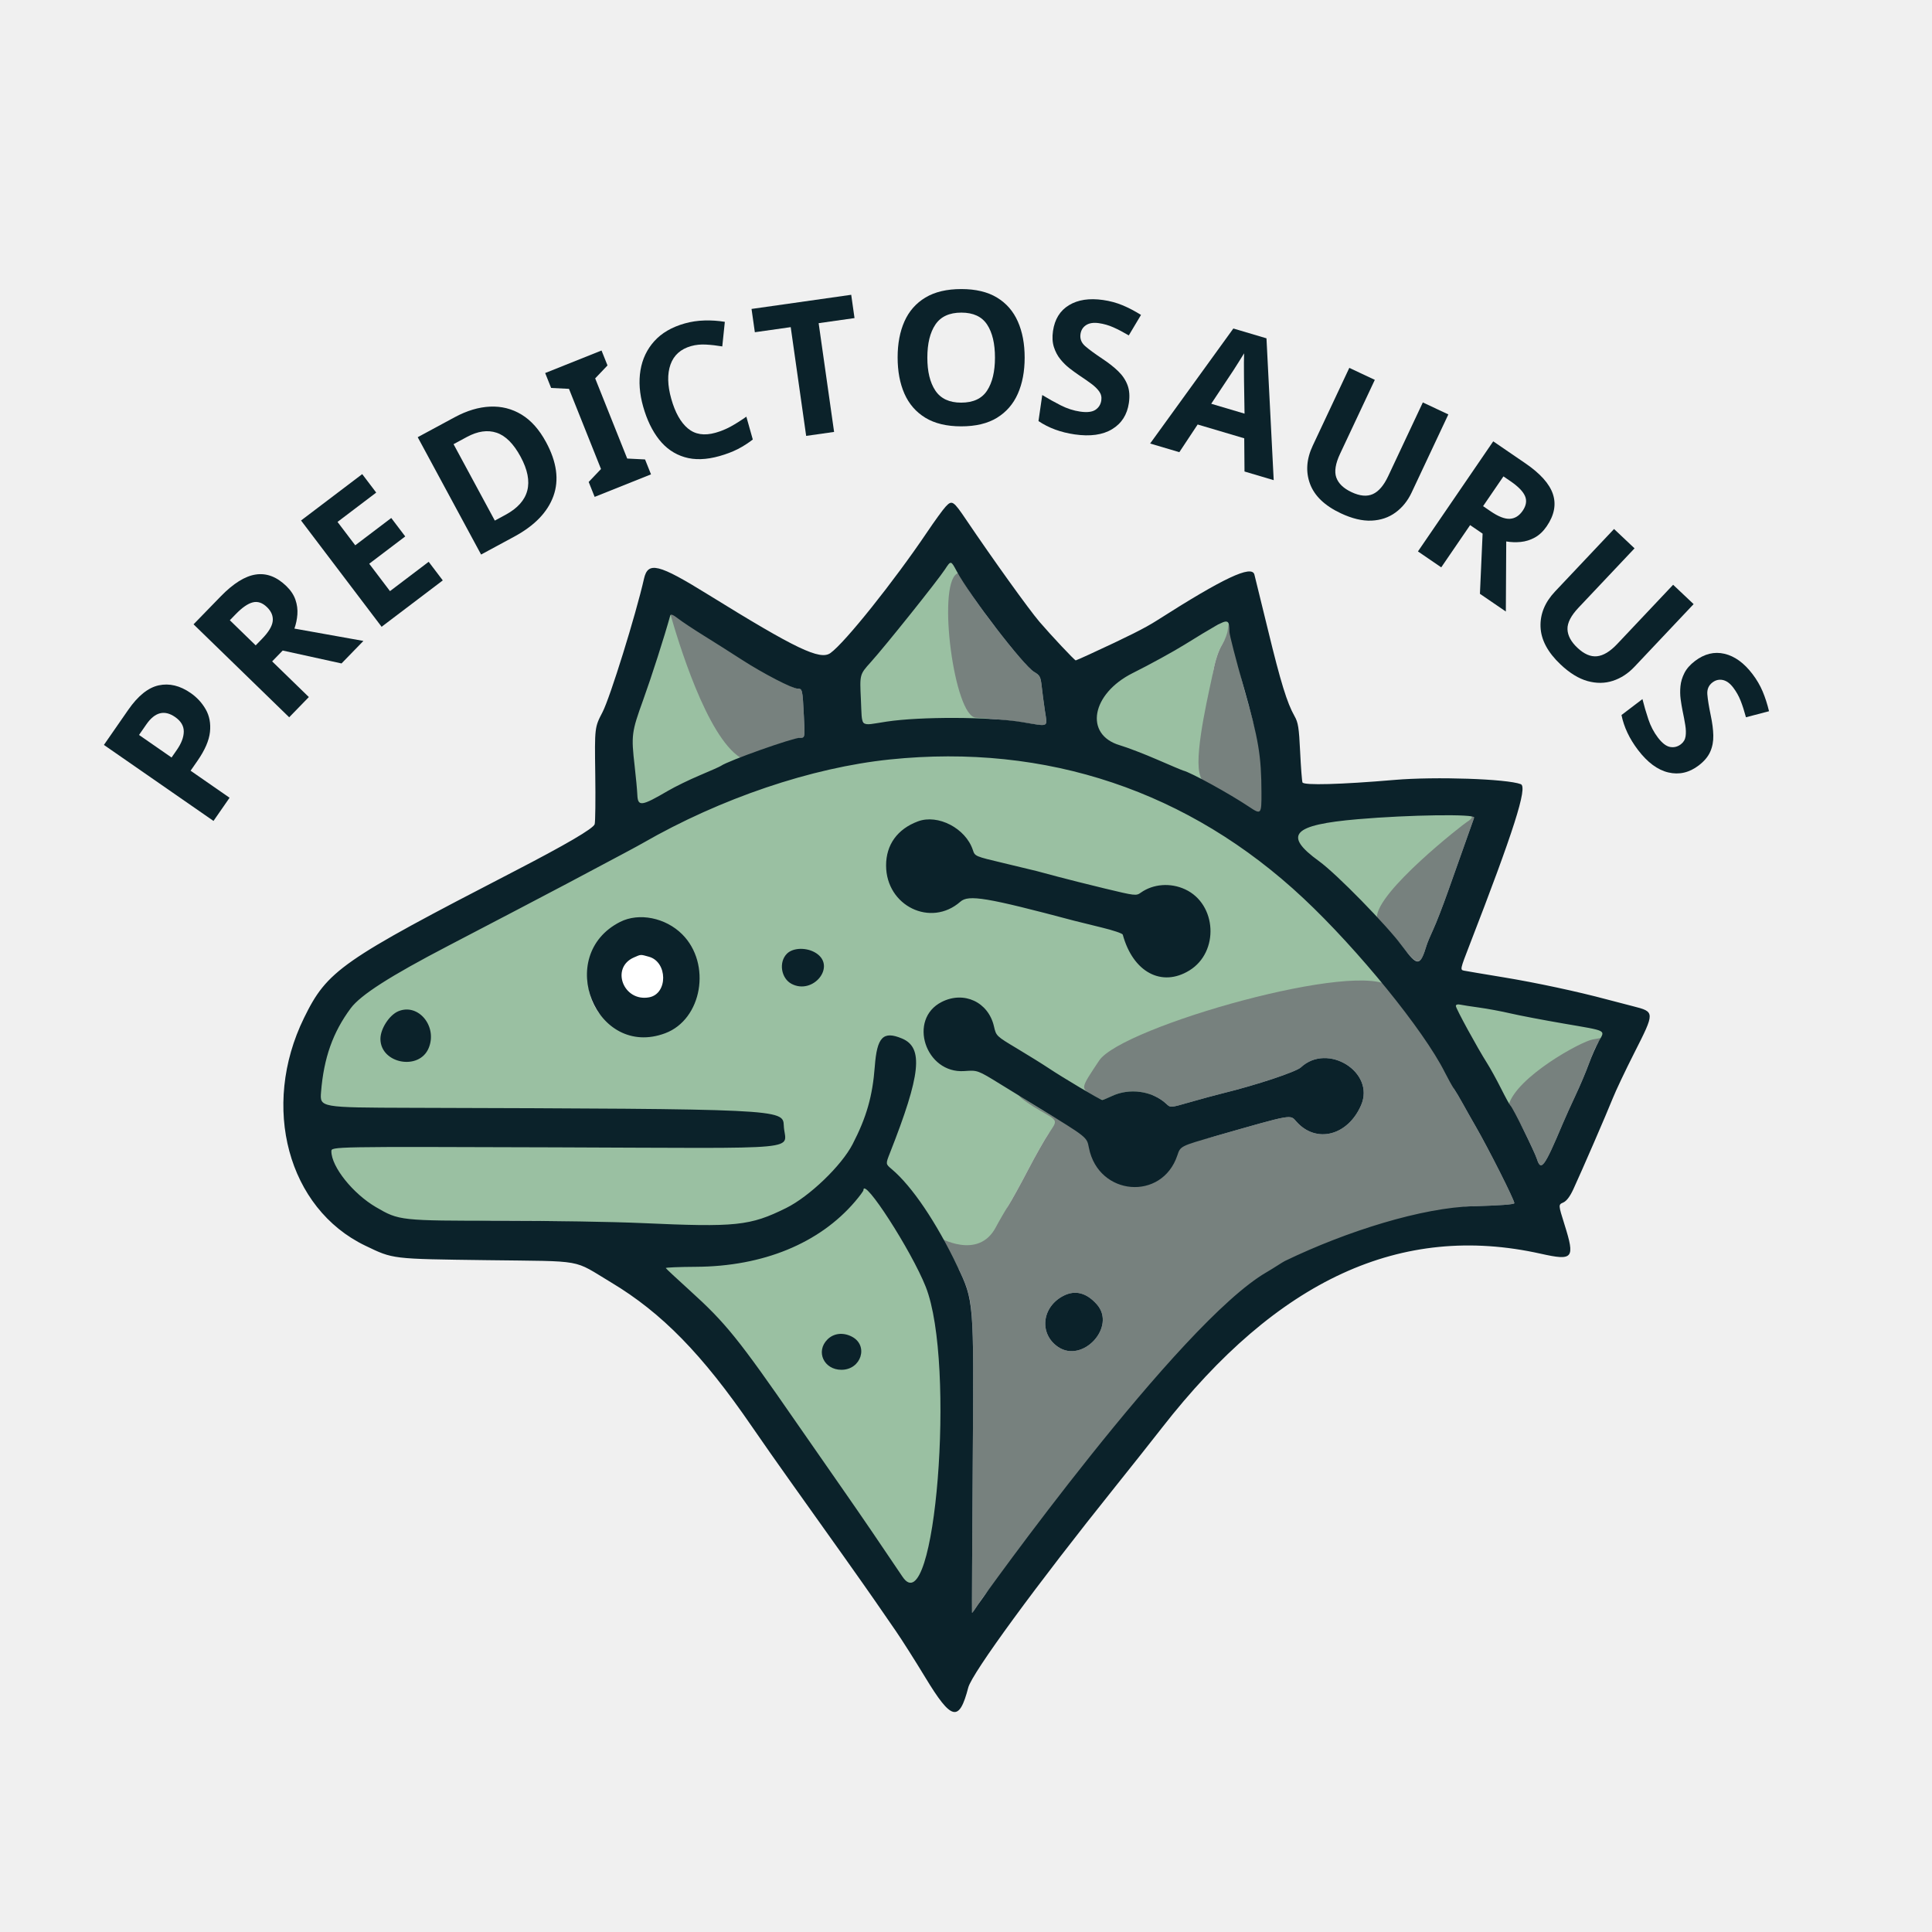
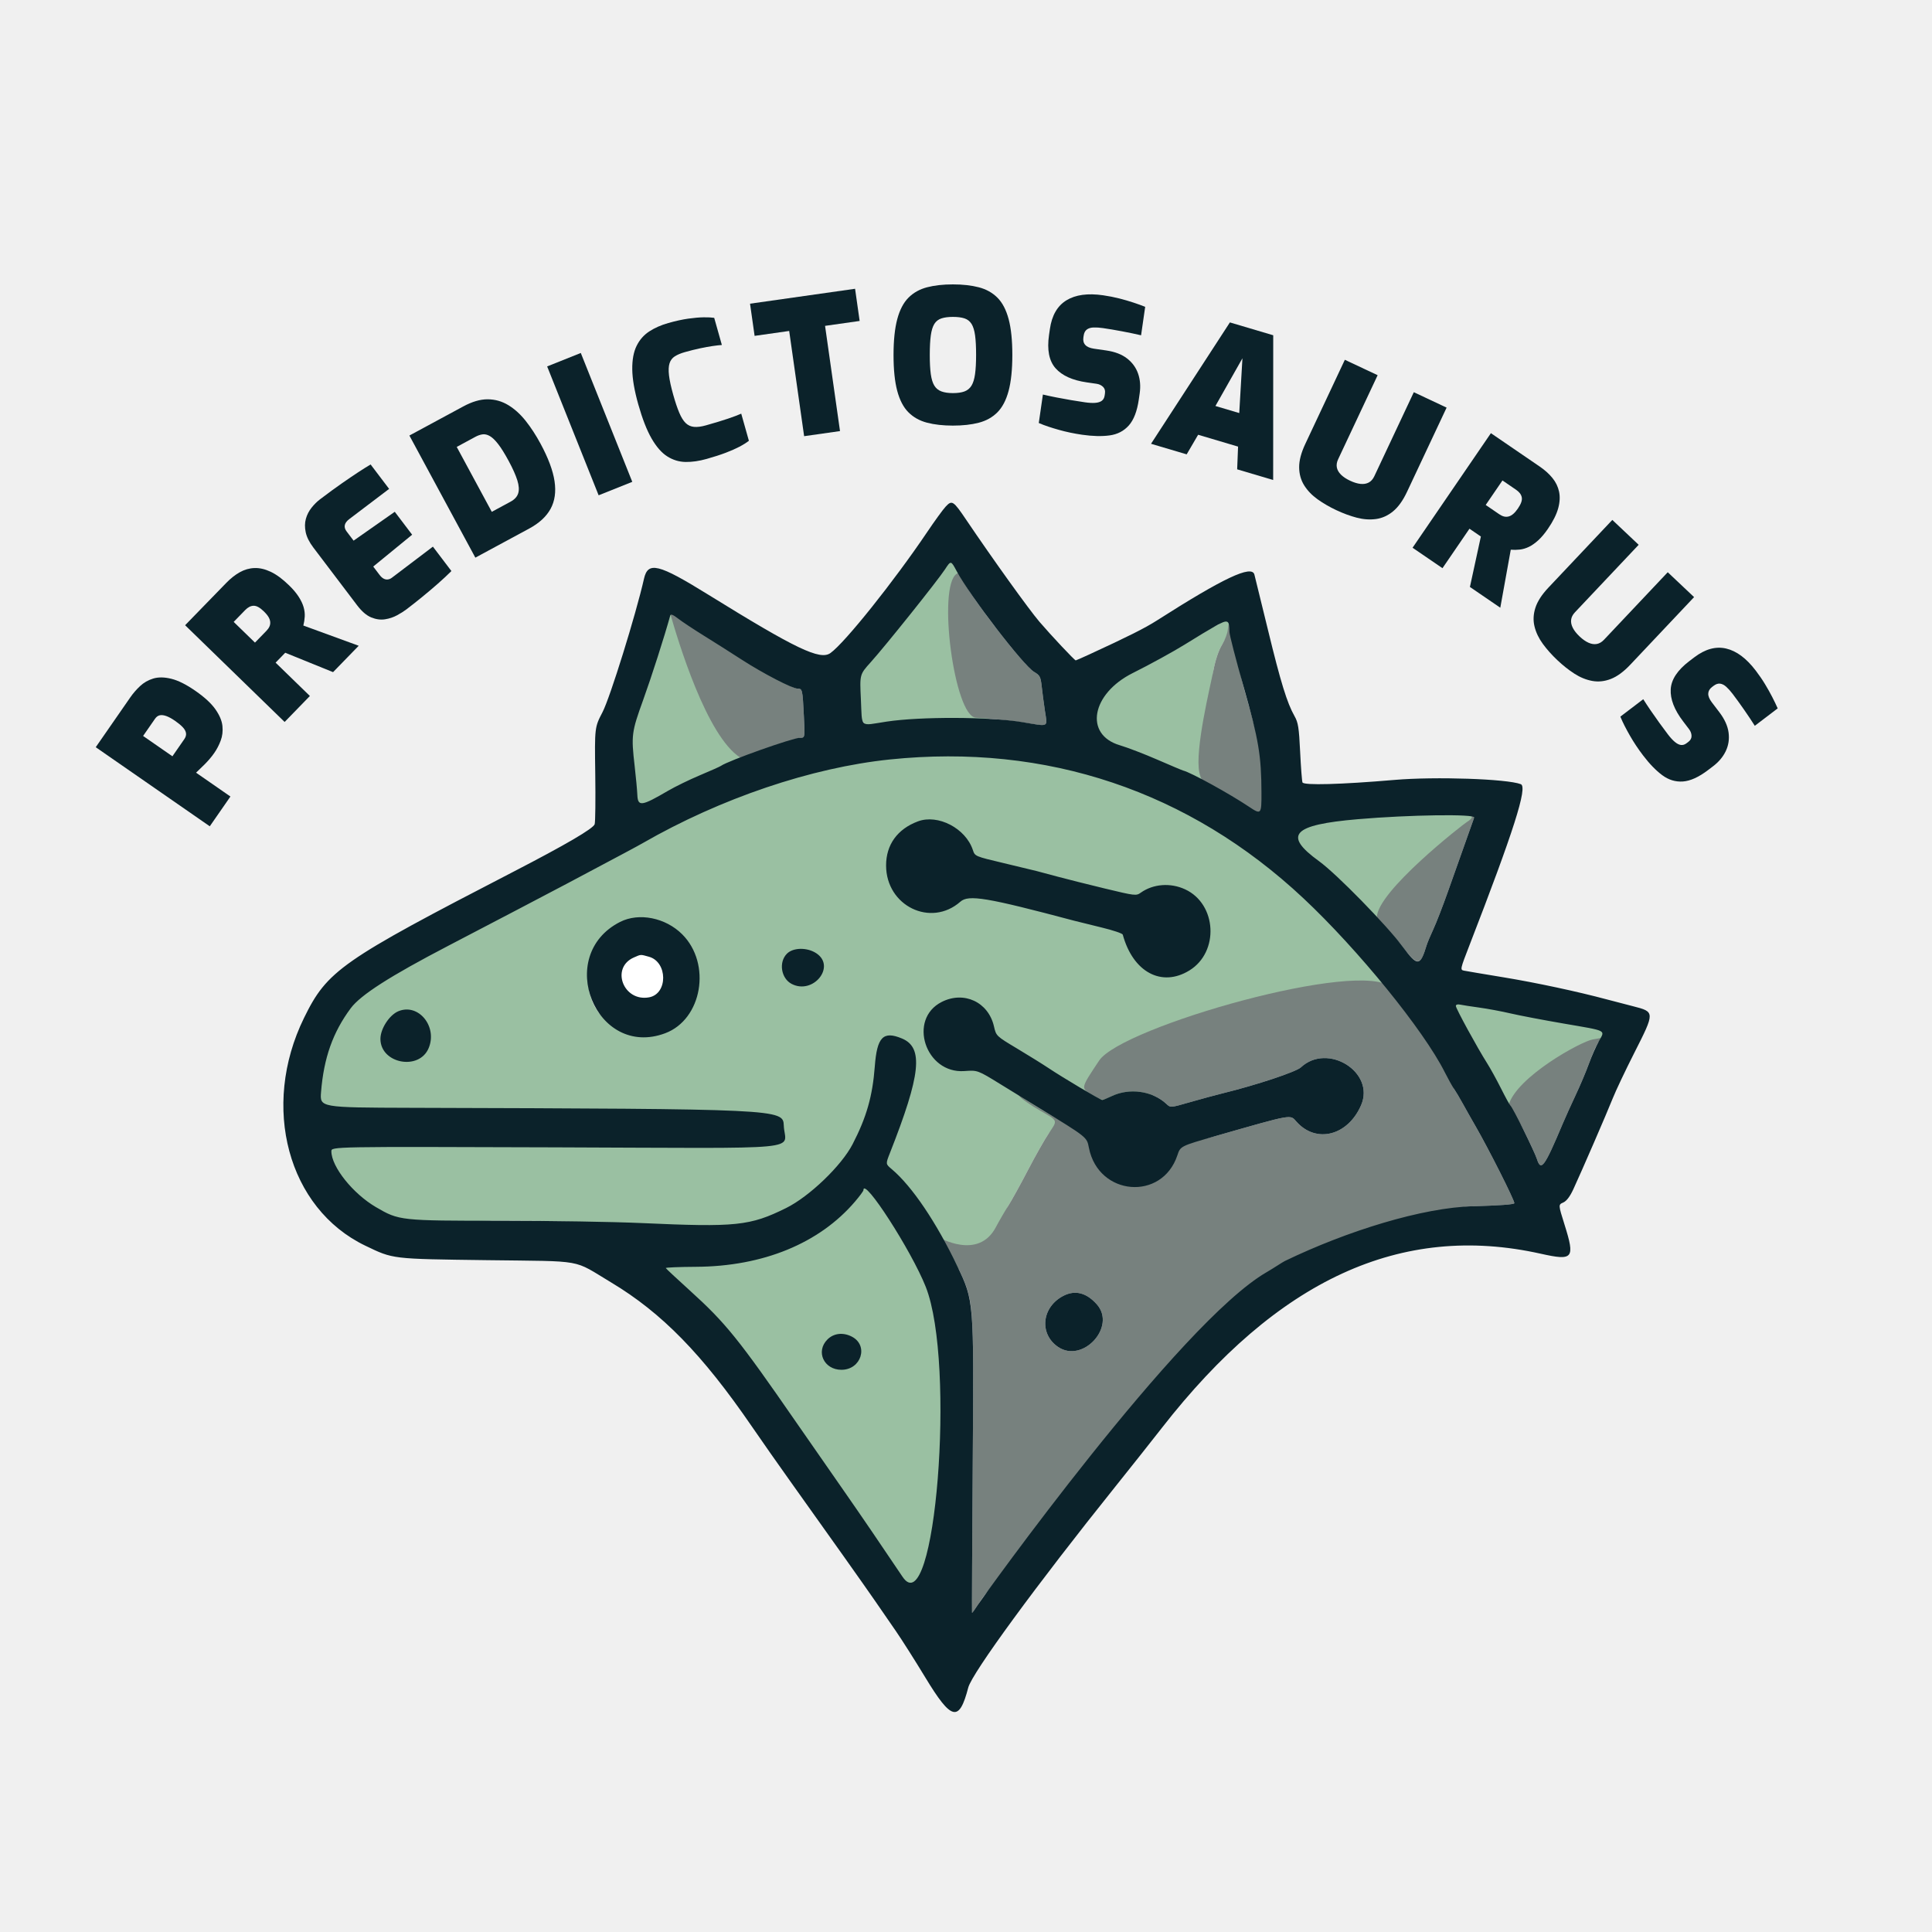
<svg xmlns="http://www.w3.org/2000/svg" width="100%" height="100%" viewBox="0 0 1024 1024" version="1.1" xml:space="preserve" style="fill-rule:evenodd;clip-rule:evenodd;stroke-linejoin:round;stroke-miterlimit:2;">
-   <g transform="matrix(1,0,0,1,-52.4205,149.952)">
-     <g transform="matrix(0.569927,-0.821695,0.821695,0.569927,-171.299,257.671)">
-       <text x="160.503px" y="292.477px" style="font-family:'Exo-Black', 'Exo';font-weight:900;font-size:99px;fill:rgb(11,34,42);">P</text>
-     </g>
-     <g transform="matrix(0.697048,-0.717025,0.717025,0.697048,-109.22,214.716)">
-       <text x="199.483px" y="236.608px" style="font-family:'Exo-Black', 'Exo';font-weight:900;font-size:99px;fill:rgb(11,34,42);">R</text>
-     </g>
-     <g transform="matrix(0.796908,-0.604101,0.604101,0.796908,-63.0668,187.671)">
-       <text x="247.582px" y="187.632px" style="font-family:'Exo-Black', 'Exo';font-weight:900;font-size:99px;fill:rgb(11,34,42);">E</text>
-     </g>
-     <g transform="matrix(0.879865,-0.475224,0.475224,0.879865,-34.4385,160.168)">
-       <text x="299.573px" y="148.199px" style="font-family:'Exo-Black', 'Exo';font-weight:900;font-size:99px;fill:rgb(11,34,42);">D</text>
-     </g>
-     <g transform="matrix(0.928647,-0.370965,0.370965,0.928647,-16.4867,143.448)">
-       <text x="364.649px" y="114.581px" style="font-family:'Exo-Black', 'Exo';font-weight:900;font-size:99px;fill:rgb(11,34,42);">I</text>
-     </g>
-     <g transform="matrix(0.962427,-0.271542,0.271542,0.962427,-12.502,111.695)">
-       <text x="397.359px" y="101.023px" style="font-family:'Exo-Black', 'Exo';font-weight:900;font-size:99px;fill:rgb(11,34,42);">C</text>
-     </g>
-     <g transform="matrix(0.990065,-0.140609,0.140609,0.990065,-7.26214,65.3362)">
-       <text x="458.727px" y="84.059px" style="font-family:'Exo-Black', 'Exo';font-weight:900;font-size:99px;fill:rgb(11,34,42);">T</text>
-     </g>
-     <g transform="matrix(1,0.00072648,-0.00072648,1,0.0546295,-0.379509)">
-       <text x="522.421px" y="75.008px" style="font-family:'Exo-Black', 'Exo';font-weight:900;font-size:99px;fill:rgb(11,34,42);">O</text>
-     </g>
-     <g transform="matrix(0.989758,0.142758,-0.142758,0.989758,16.9466,-84.5743)">
-       <text x="597.87px" y="75.813px" style="font-family:'Exo-Black', 'Exo';font-weight:900;font-size:99px;fill:rgb(11,34,42);">S</text>
-     </g>
-     <g transform="matrix(0.958724,0.28434,-0.28434,0.958724,51.5289,-184.724)">
-       <text x="662.015px" y="85.121px" style="font-family:'Exo-Black', 'Exo';font-weight:900;font-size:99px;fill:rgb(11,34,42);">A</text>
-     </g>
-     <g transform="matrix(0.90501,0.42539,-0.42539,0.90501,114.175,-300.475)">
-       <text x="729.892px" y="105.416px" style="font-family:'Exo-Black', 'Exo';font-weight:900;font-size:99px;fill:rgb(11,34,42);">U</text>
-     </g>
-     <g transform="matrix(0.82545,0.564475,-0.564475,0.82545,216.541,-425.704)">
-       <text x="796.612px" y="137.283px" style="font-family:'Exo-Black', 'Exo';font-weight:900;font-size:99px;fill:rgb(11,34,42);">R</text>
-     </g>
-     <g transform="matrix(0.727175,0.686452,-0.686452,0.727175,353.635,-537.685)">
-       <text x="853.25px" y="176.046px" style="font-family:'Exo-Black', 'Exo';font-weight:900;font-size:99px;fill:rgb(11,34,42);">U</text>
-     </g>
-     <g transform="matrix(0.605609,0.795762,-0.795762,0.605609,538.465,-631.672)">
-       <text x="906.494px" y="227.395px" style="font-family:'Exo-Black', 'Exo';font-weight:900;font-size:99px;fill:rgb(11,34,42);">S</text>
-     </g>
+   <g transform="matrix(1.09135,0,0,1,-62.4359,149.952)">
+     <path d="M159.09,288.003L103.707,246.081L120.561,219.562C121.871,217.501 123.427,215.546 125.228,213.696C127.029,211.847 129.165,210.512 131.636,209.692C134.108,208.872 137.026,208.912 140.391,209.813C143.756,210.713 147.65,212.838 152.073,216.185C156.545,219.571 159.791,222.831 161.81,225.965C163.829,229.1 164.97,232.052 165.234,234.822C165.497,237.592 165.219,240.173 164.398,242.564C163.578,244.955 162.547,247.126 161.307,249.079C160.652,250.109 159.921,251.143 159.115,252.179C158.309,253.216 157.483,254.197 156.637,255.123C155.791,256.048 154.997,256.893 154.254,257.656C153.512,258.419 152.901,259.062 152.423,259.583L169.119,272.222L159.09,288.003ZM140.944,250.894L146.734,241.783C147.423,240.698 147.693,239.637 147.543,238.6C147.392,237.562 146.861,236.517 145.947,235.464C145.034,234.412 143.782,233.283 142.192,232.08C140.652,230.914 139.265,230.085 138.032,229.593C136.799,229.102 135.732,228.957 134.831,229.158C133.93,229.36 133.152,229.976 132.497,231.006L126.707,240.117L140.944,250.894Z" style="fill:rgb(11,34,42);fill-rule:nonzero;" />
+     <path d="M195.441,232.704L147.114,181.431L167.158,158.929C169.224,156.61 171.381,154.756 173.63,153.368C175.878,151.98 178.253,151.232 180.753,151.123C183.254,151.015 185.892,151.674 188.669,153.101C191.446,154.529 194.418,156.922 197.583,160.28C199.578,162.396 201.144,164.426 202.281,166.369C203.418,168.311 204.211,170.143 204.661,171.863C205.111,173.583 205.293,175.248 205.207,176.86C205.121,178.472 204.896,180.05 204.531,181.596L231.42,192.313L218.964,206.297L195.736,196.014L191.057,201.267L207.708,218.933L195.441,232.704ZM181.04,190.64L186.605,184.393C187.279,183.636 187.772,182.87 188.082,182.095C188.393,181.32 188.511,180.501 188.436,179.639C188.36,178.777 188.071,177.894 187.567,176.992C187.064,176.09 186.335,175.132 185.381,174.12C184.427,173.108 183.541,172.352 182.722,171.851C181.903,171.35 181.13,171.105 180.403,171.117C179.676,171.128 178.973,171.325 178.293,171.709C177.614,172.093 176.937,172.664 176.263,173.421L170.698,179.667L181.04,190.64Z" style="fill:rgb(11,34,42);fill-rule:nonzero;" />
+     <path d="M254.51,173.094C253.353,174.051 251.876,175.066 250.079,176.139C248.282,177.211 246.314,177.929 244.175,178.29C242.036,178.652 239.811,178.318 237.502,177.288C235.193,176.258 232.906,174.113 230.641,170.852L209.379,140.241C207.406,137.401 206.172,134.695 205.676,132.124C205.18,129.553 205.208,127.19 205.76,125.035C206.313,122.88 207.229,120.922 208.509,119.159C209.788,117.396 211.175,115.897 212.669,114.661C216.718,111.311 220.245,108.497 223.252,106.216C226.259,103.935 228.89,101.987 231.144,100.37C233.398,98.754 235.418,97.373 237.203,96.228L246.19,109.166L226.816,125.194C225.611,126.191 224.896,127.238 224.672,128.335C224.447,129.432 224.737,130.559 225.54,131.716L228.938,136.607L248.932,121.308L257.371,133.458L238.473,150.335L241.542,154.753C242.2,155.699 242.871,156.366 243.556,156.751C244.242,157.137 244.926,157.275 245.608,157.165C246.291,157.056 246.922,156.762 247.5,156.284L267.452,139.777L276.44,152.716C274.586,154.746 272.408,156.962 269.903,159.366C267.399,161.769 264.809,164.159 262.135,166.537C259.461,168.915 256.92,171.101 254.51,173.094Z" style="fill:rgb(11,34,42);fill-rule:nonzero;" />
+     <path d="M288.066,145.611L256.035,80.891L282.215,65.46C286.525,62.919 290.473,61.661 294.059,61.685C297.645,61.709 300.969,62.731 304.031,64.752C307.093,66.773 309.913,69.555 312.492,73.098C315.07,76.642 317.48,80.678 319.722,85.208C323.487,92.815 325.756,99.448 326.528,105.106C327.301,110.764 326.657,115.644 324.598,119.746C322.538,123.848 319.087,127.326 314.245,130.18L288.066,145.611ZM296.049,121.328L305.148,115.964C307.117,114.804 308.359,113.321 308.875,111.517C309.391,109.713 309.25,107.414 308.452,104.621C307.654,101.829 306.249,98.4 304.238,94.335C302.341,90.502 300.652,87.541 299.171,85.451C297.69,83.361 296.329,81.931 295.089,81.162C293.849,80.393 292.671,80.094 291.553,80.265C290.435,80.436 289.29,80.867 288.12,81.557L279.021,86.921L296.049,121.328Z" style="fill:rgb(11,34,42);fill-rule:nonzero;" />
+     <path d="M347.938,112.561L322.935,44.253L339.278,37.128L364.281,105.436L347.938,112.561Z" style="fill:rgb(11,34,42);fill-rule:nonzero;" />
+     <path d="M400.402,93.288C396.735,94.417 393.324,94.954 390.167,94.897C387.011,94.84 384.056,93.864 381.304,91.968C378.552,90.073 376.007,86.913 373.669,82.49C371.332,78.066 369.178,72.043 367.207,64.421C365.302,57.053 364.324,50.839 364.273,45.78C364.222,40.721 364.926,36.578 366.386,33.352C367.845,30.125 369.902,27.571 372.558,25.69C375.214,23.81 378.288,22.332 381.78,21.257C385.388,20.145 388.628,19.371 391.5,18.932C394.371,18.494 396.856,18.26 398.953,18.232C401.051,18.203 402.756,18.295 404.068,18.508L407.787,32.896C406.616,32.982 405.124,33.167 403.312,33.451C401.5,33.734 399.453,34.142 397.172,34.673C394.89,35.204 392.439,35.873 389.82,36.679C387.841,37.289 386.225,38.026 384.972,38.892C383.72,39.758 382.858,40.983 382.388,42.568C381.918,44.153 381.827,46.29 382.113,48.979C382.4,51.668 383.094,55.14 384.194,59.396C385.179,63.207 386.146,66.339 387.094,68.79C388.041,71.241 389.078,73.065 390.205,74.261C391.331,75.457 392.685,76.137 394.267,76.302C395.849,76.466 397.775,76.199 400.045,75.5C404.468,74.138 408.042,72.952 410.765,71.942C413.489,70.932 415.633,70.049 417.197,69.293L420.916,83.68C419.625,84.763 418.063,85.827 416.228,86.872C414.393,87.917 412.199,88.97 409.645,90.031C407.092,91.091 404.011,92.177 400.402,93.288Z" style="fill:rgb(11,34,42);fill-rule:nonzero;" />
+     <path d="M447.741,81.234L440.483,25.462L423.688,28.065L421.469,11.01L472.482,3.104L474.701,20.159L457.906,22.762L465.164,78.533L447.741,81.234Z" style="fill:rgb(11,34,42);fill-rule:nonzero;" />
+     <path d="M519.984,75.627C515.206,75.623 511.018,75.109 507.421,74.083C503.823,73.057 500.816,71.223 498.399,68.581C495.981,65.939 494.169,62.159 492.963,57.241C491.757,52.323 491.156,45.97 491.162,38.182C491.167,30.394 491.776,24.042 492.989,19.126C494.201,14.21 496.018,10.433 498.439,7.795C500.86,5.157 503.87,3.328 507.469,2.308C511.068,1.288 515.256,0.779 520.033,0.783C524.811,0.787 528.999,1.302 532.596,2.328C536.194,3.354 539.201,5.187 541.619,7.829C544.036,10.471 545.848,14.251 547.054,19.169C548.26,24.087 548.861,30.44 548.856,38.228C548.85,46.016 548.241,52.368 547.029,57.284C545.816,62.2 543.999,65.977 541.578,68.615C539.157,71.253 536.148,73.083 532.549,74.103C528.95,75.123 524.761,75.631 519.984,75.627ZM519.995,58.401C522.293,58.403 524.168,58.108 525.62,57.515C527.072,56.922 528.206,55.9 529.024,54.448C529.841,52.997 530.417,50.951 530.751,48.312C531.086,45.672 531.254,42.306 531.257,38.214C531.26,33.924 531.096,30.459 530.765,27.819C530.434,25.178 529.861,23.149 529.046,21.729C528.23,20.309 527.097,19.335 525.646,18.806C524.195,18.277 522.32,18.011 520.022,18.009C517.784,18.007 515.925,18.27 514.443,18.797C512.961,19.324 511.811,20.296 510.994,21.715C510.176,23.133 509.6,25.162 509.266,27.802C508.932,30.441 508.763,33.906 508.76,38.196C508.757,42.288 508.921,45.654 509.252,48.295C509.583,50.935 510.156,52.981 510.972,54.434C511.787,55.887 512.936,56.911 514.417,57.506C515.898,58.101 517.758,58.399 519.995,58.401Z" style="fill:rgb(11,34,42);fill-rule:nonzero;" />
+     <path d="M582.785,80.472C580.81,80.161 578.888,79.792 577.02,79.364C575.152,78.937 573.322,78.449 571.531,77.9C569.74,77.351 568.028,76.782 566.395,76.191C564.763,75.601 563.198,74.955 561.702,74.252L563.697,59.162C565.706,59.679 567.884,60.188 570.231,60.691C572.578,61.194 574.96,61.669 577.375,62.116C579.791,62.563 582.046,62.951 584.141,63.281C586.116,63.592 587.784,63.687 589.144,63.568C590.504,63.449 591.56,63.082 592.314,62.467C593.067,61.852 593.526,60.924 593.69,59.683L593.845,58.507C594.035,57.07 593.714,55.919 592.881,55.054C592.048,54.19 591.003,53.658 589.746,53.461L584.988,52.711C578.045,51.619 572.997,49.124 569.846,45.227C566.695,41.33 565.638,35.462 566.674,27.623L567.101,24.39C568.051,17.204 570.736,12.142 575.157,9.204C579.578,6.265 585.5,5.38 592.922,6.549C595.735,6.992 598.364,7.556 600.81,8.24C603.255,8.925 605.542,9.652 607.67,10.421C609.799,11.189 611.701,11.939 613.376,12.669L611.382,27.759C608.663,27.064 605.594,26.364 602.173,25.659C598.753,24.954 595.637,24.38 592.823,23.938C591.147,23.674 589.634,23.569 588.282,23.623C586.931,23.677 585.844,24.039 585.022,24.71C584.201,25.381 583.69,26.468 583.492,27.97L583.362,28.95C583.146,30.583 583.461,31.899 584.307,32.899C585.152,33.899 586.563,34.555 588.538,34.866L594.464,35.799C598.654,36.458 602.026,37.872 604.58,40.042C607.135,42.211 608.919,44.892 609.933,48.086C610.947,51.28 611.203,54.771 610.702,58.56L610.275,61.793C609.455,67.999 607.841,72.58 605.434,75.535C603.028,78.49 599.923,80.252 596.121,80.82C592.318,81.389 587.873,81.273 582.785,80.472Z" style="fill:rgb(11,34,42);fill-rule:nonzero;" />
+     <path d="M616.216,85.262L654.514,20.934L675.56,27.746L675.529,104.46L658.048,98.802L658.483,86.758L639.089,80.48L633.523,90.864L616.216,85.262ZM647.49,65.232L659.057,68.976L660.607,39.944L647.49,65.232Z" style="fill:rgb(11,34,42);fill-rule:nonzero;" />
+     <path d="M706.189,120.435C702.851,118.722 699.818,116.802 697.093,114.675C694.367,112.547 692.202,110.088 690.598,107.296C688.994,104.504 688.179,101.315 688.154,97.728C688.128,94.142 689.119,90.019 691.125,85.36L710.342,40.741L726.269,48.911L707.091,93.44C706.422,94.993 706.211,96.453 706.457,97.819C706.704,99.186 707.375,100.46 708.47,101.641C709.565,102.823 711.043,103.891 712.904,104.845C714.764,105.8 716.461,106.36 717.993,106.526C719.525,106.692 720.852,106.443 721.974,105.779C723.095,105.114 723.99,104.006 724.659,102.453L743.838,57.923L759.765,66.093L740.547,110.712C738.541,115.371 736.264,118.834 733.717,121.101C731.171,123.368 728.401,124.719 725.407,125.152C722.414,125.586 719.311,125.343 716.098,124.424C712.886,123.505 709.582,122.176 706.189,120.435Z" style="fill:rgb(11,34,42);fill-rule:nonzero;" />
+     <path d="M743.23,140.357L781.276,79.639L805.013,97.354C807.459,99.18 809.5,101.183 811.137,103.364C812.774,105.546 813.855,107.971 814.38,110.642C814.905,113.312 814.76,116.262 813.945,119.492C813.13,122.722 811.476,126.325 808.984,130.302C807.414,132.808 805.849,134.838 804.289,136.392C802.729,137.947 801.211,139.112 799.735,139.89C798.258,140.667 796.786,141.147 795.316,141.329C793.846,141.512 792.382,141.539 790.924,141.41L785.837,172.154L771.085,161.145L776.406,134.413L770.865,130.278L757.757,151.198L743.23,140.357ZM778.751,117.693L785.34,122.611C786.139,123.207 786.915,123.606 787.668,123.808C788.42,124.01 789.179,123.997 789.945,123.769C790.711,123.54 791.458,123.079 792.187,122.383C792.916,121.688 793.655,120.741 794.406,119.542C795.158,118.344 795.689,117.261 796.002,116.295C796.314,115.329 796.403,114.456 796.269,113.676C796.135,112.896 795.836,112.174 795.374,111.509C794.911,110.844 794.281,110.214 793.482,109.618L786.893,104.7L778.751,117.693Z" style="fill:rgb(11,34,42);fill-rule:nonzero;" />
+     <path d="M813.522,199.92C810.839,197.156 808.507,194.3 806.526,191.351C804.544,188.402 803.19,185.328 802.464,182.129C801.738,178.931 801.875,175.623 802.876,172.207C803.877,168.79 805.996,165.21 809.234,161.467L840.245,125.616L853.042,138.8L822.094,174.579C821.014,175.827 820.397,177.142 820.241,178.524C820.085,179.906 820.358,181.345 821.06,182.84C821.763,184.336 822.862,185.853 824.357,187.394C825.852,188.934 827.304,190.044 828.712,190.724C830.121,191.403 831.453,191.618 832.708,191.368C833.963,191.119 835.131,190.37 836.21,189.122L867.159,153.343L879.956,166.527L848.945,202.378C845.707,206.122 842.554,208.637 839.487,209.924C836.419,211.211 833.401,211.551 830.433,210.944C827.465,210.337 824.587,209.05 821.797,207.083C819.007,205.117 816.249,202.729 813.522,199.92Z" style="fill:rgb(11,34,42);fill-rule:nonzero;" />
+     <path d="M855.186,250.443C853.977,248.71 852.844,246.976 851.787,245.242C850.729,243.508 849.738,241.76 848.814,239.998C847.889,238.236 847.035,236.52 846.25,234.85C845.465,233.179 844.765,231.521 844.149,229.876L855.266,220.643C856.367,222.549 857.593,224.579 858.943,226.733C860.293,228.888 861.686,231.048 863.121,233.215C864.557,235.382 865.915,237.385 867.197,239.223C868.406,240.956 869.533,242.301 870.579,243.256C871.626,244.212 872.615,244.759 873.547,244.897C874.48,245.035 875.403,244.724 876.317,243.965L877.183,243.245C878.242,242.366 878.752,241.3 878.714,240.046C878.676,238.792 878.272,237.614 877.503,236.511L874.591,232.335C870.343,226.243 868.347,220.602 868.604,215.412C868.861,210.223 871.877,205.23 877.652,200.433L880.034,198.455C885.327,194.058 890.494,192.504 895.534,193.792C900.574,195.079 905.365,198.98 909.906,205.492C911.628,207.961 913.14,210.375 914.443,212.734C915.747,215.094 916.911,217.362 917.935,219.538C918.958,221.715 919.833,223.705 920.558,225.508L909.442,234.741C907.949,232.165 906.21,229.317 904.225,226.198C902.239,223.078 900.386,220.284 898.664,217.815C897.639,216.345 896.627,215.112 895.629,214.116C894.631,213.12 893.623,212.547 892.606,212.397C891.589,212.246 890.527,212.63 889.42,213.55L888.698,214.149C887.495,215.149 886.874,216.328 886.834,217.688C886.795,219.048 887.379,220.595 888.588,222.328L892.214,227.527C894.777,231.204 896.273,234.793 896.701,238.294C897.129,241.795 896.678,245.073 895.349,248.125C894.02,251.178 891.96,253.864 889.169,256.182L886.787,258.161C882.215,261.958 878.121,263.989 874.507,264.254C870.892,264.52 867.546,263.4 864.47,260.896C861.394,258.392 858.299,254.908 855.186,250.443Z" style="fill:rgb(11,34,42);fill-rule:nonzero;" />
  </g>
  <g transform="matrix(1.29491,0,0,1.29491,91.1078,20.723)">
    <circle cx="192.837" cy="383.908" r="10.483" style="fill:white;" />
  </g>
  <g transform="matrix(1,0,0,1,2.63546,91.0191)">
    <path d="M496.882,207.101C486.057,205.742 466.163,247.733 456.17,261.676C452.205,267.21 450.954,267.937 451.523,280.937C452.136,294.937 462.676,299.986 476,296.591C477.925,296.101 510.367,291.919 518.394,291.544C532.988,290.862 501.689,288.711 502.28,252.253C502.858,216.625 503.133,213.015 505.039,216.029C506.748,218.731 507.264,214.539 505.039,209.959C502.662,205.067 497.697,204.375 496.882,207.101ZM329.798,294.589C328.596,296.954 328.609,298.991 329.891,309.089C330.711,315.551 331.66,323.894 332.001,327.629C332.745,335.792 336.875,338.177 352.193,329.683C357.968,326.481 368.981,322.568 373.931,320.548C385.444,315.848 394.441,316.374 391.385,307.757C387.158,295.84 369.025,277.573 364.369,261.676C361.98,253.522 359.769,246.435 359.454,245.926C358.524,244.421 358.11,234.663 355.852,233.094C351.745,230.241 352.899,232.717 348.762,245.926M643.5,239.875C641.85,240.888 628.66,244.318 622.094,248.384C615.528,252.45 603.159,260.85 593.5,265.8C569.602,278.047 571.524,298.696 592.656,305.893C599.256,308.14 609.415,313.281 614.573,315.591C619.732,317.901 640.259,325.815 638.772,323.873C637.747,322.534 639.079,271.757 640.505,264.29C641.579,258.673 643.234,253.761 645.092,250.684C646.993,247.534 650.66,240.875 650.66,238.304C650.66,233.842 644.67,236.549 640.505,239.105M471.186,309.607C421.577,314.702 373.472,332.444 313.051,366.837C307.039,370.259 268.57,389.749 268.133,389.749C266.74,389.749 209.457,423.322 195.419,431.688C177.489,442.373 167.56,457.72 164.717,482.13C163.931,488.879 167.328,494.661 167.572,494.906C167.816,495.15 162.288,516.596 168.558,529.129C173.311,538.631 188.499,549.958 199,555.283C211.457,561.599 209.624,555.129 282.5,556.062C319.35,556.533 353.016,560.421 360.691,565.224C386.41,581.319 457.003,534.624 457.931,529.129C459.367,520.625 487.343,560.141 494.788,574.7C500.571,586.012 518.318,583.75 528.138,565.224C529.887,561.924 529.855,551.083 531.727,548.129C533.599,545.175 538.318,536.625 542.215,529.129C546.111,521.633 551.032,512.937 553.15,509.805C558.075,502.519 595.535,498.022 596.2,498.277C597.274,498.689 614.587,488.2 633.121,460.042C638.945,451.193 700.661,427.477 710.068,436.753C727.861,454.297 729.086,441.465 728.732,436.753C728.526,434.013 734.908,431.893 735.523,431.688C738.731,430.619 691.331,381.28 675.365,369.098C618.834,325.964 545.887,302.43 476,309.607M735.523,340.791C730.848,341.195 720.434,340.627 712.184,341.278C691.532,342.907 684.261,348.169 684.261,354.091C684.261,355.826 692.839,364.961 701.726,372.074C705.505,375.099 711.509,380.117 715.344,384.34C722.318,392.017 726.273,399.887 728.732,396.965C730.085,395.357 735.771,384.021 740.204,380.721C744.638,377.42 750.412,367.078 757.895,359.829C765.378,352.579 777.966,343.087 779.753,342.03C785.99,338.34 762.425,338.505 736,340.791M329.71,399.411C293.84,415.694 308.452,465.496 345.895,453.403C372.343,444.861 372.568,407.94 345.895,399.411C338.718,397.116 338.716,396.973 333.345,399.411M771,447.314C775.265,455.798 776.821,460.457 782.575,469.97C785.373,474.598 790.883,483.706 793.298,488.483C797.69,497.17 797.956,494.873 804.092,488.483C818.969,472.99 843.253,460.118 848.924,460.042C852.287,459.997 845.965,454.913 844.446,453.403C843.946,452.907 835.357,451.124 825.357,449.441C815.358,447.758 802.533,445.297 796.857,443.972C785.913,441.418 769.878,437.776 765.62,437.776C763.051,437.776 765.261,439.39 769.245,447.314M456.17,529.129C456.012,541.799 405.515,572.817 387.952,574.409C381.275,575.015 365.304,577.673 359.084,574.7C356.945,573.677 336.584,564.465 342.149,574.409C355.694,598.61 396.043,620.24 414.707,659.973C505.945,854.21 514.447,694.019 489.08,588.681" style="fill:rgb(154,192,162);" />
  </g>
  <g transform="matrix(1,0,0,1,2.63546,91.0191)">
    <path d="M504.461,213.08C494.032,219.694 503.156,288.755 514.595,289.367C521.693,289.747 532.9,290.887 539.5,291.902C553.735,294.09 552.531,294.721 551.199,285.775C550.603,281.774 549.835,275.94 549.493,272.811C548.935,267.706 548.528,266.919 545.535,265.153C541.829,262.967 527.58,245.624 515.009,228C510.498,221.675 506.325,214.492 505.962,213.66C505.455,212.5 505.275,212.448 504.461,213.08M648.125,242.684C648.056,244.435 646.692,248.035 645.092,250.684C643.234,253.761 641.579,258.673 640.505,264.29C639.019,272.071 630.5,306.454 633.055,318.472C635.719,331.007 650.511,335.288 661.2,342.506C663.4,343.992 665.825,344.991 666.589,344.726C667.518,344.404 667.715,344.67 667.185,345.529C666.664,346.371 666.789,346.567 667.545,346.099C668.294,345.637 668.687,341.977 668.664,335.695C668.592,315.984 664.603,301.694 656.981,274.913C653.003,260.936 651.555,245.434 651.143,242.684C650.59,238.998 649.322,233.533 649.23,235.88M352.289,233.097C356.789,249.024 371.932,299.215 389.735,310.509C401.176,317.767 418.646,300 421.477,300C424.009,300 424.009,300 423.421,288.25C422.731,274.481 422.625,274 420.253,274C416.356,274 393.892,257.885 381.651,248.968C376.666,245.336 359.859,231.775 358.244,230.71M777.439,341.902C777.746,342.398 776.535,343.669 774.749,344.726C772.962,345.783 727.136,381.5 727.136,395.2C727.136,401.147 736.919,405.7 739.543,409.178C748.794,421.436 750.01,421.508 753.502,410C753.919,408.625 755.521,404.8 757.061,401.5C758.602,398.2 762.09,389.2 764.812,381.5C776.169,349.378 778.237,343.547 778.713,342.305C778.989,341.587 778.689,341 778.048,341C777.407,341 777.133,341.406 777.439,341.902M734.796,432.523C719.806,416.775 591.883,453.21 579.955,471.083C570.223,485.666 570.223,485.666 575.518,488.833C581.772,492.574 581.291,492.521 586.434,490.035C595.947,485.439 608.214,487.156 615.629,494.121C617.764,496.127 617.764,496.127 628.132,493.14C633.834,491.498 641.65,489.381 645.5,488.436C663.273,484.075 684.288,477.101 686.852,474.712C701.074,461.461 726.318,477.26 718.793,494.703C711.78,510.959 694.963,515.257 684.5,503.466C681.098,499.632 683.09,499.277 641.758,511.083C623.016,516.437 613.688,511.392 612.069,516.265C603.95,540.709 582.151,538.836 578.766,513.313C578.069,508.064 574.982,512.669 549.5,497.243C544.55,494.246 539.6,491.053 538.5,490.147C536.554,488.545 536.546,488.555 538.212,490.537C539.154,491.657 543.766,494.794 548.462,497.507C558.377,503.237 558.094,502.492 553.15,509.805C551.032,512.937 546.111,521.633 542.215,529.129C538.318,536.625 533.599,545.175 531.727,548.129C529.855,551.083 526.893,556.2 525.144,559.5C515.832,577.069 495.008,564.839 494.623,564.601C494.238,564.363 500.82,571.733 505.33,581.231C513.531,598.5 513.531,598.5 512.957,681C512.641,726.375 512.464,763.63 512.563,763.788C512.662,763.946 514.134,761.921 515.835,759.288C517.536,756.655 519.96,753.375 521.221,752C523.127,749.921 531.774,739.061 537.432,731.638C538.213,730.614 665.14,585.988 666.589,585.071C668.383,583.937 751.351,549.028 778.25,548.306C792.148,547.933 800,547.35 800,546.691C800,544.874 786.053,517.329 779.501,506C777.433,502.425 774.381,497.025 772.718,494C771.055,490.975 768.92,487.375 767.974,486C774.76,476.757 745.433,426.816 734.796,432.523ZM841.5,459.93C835.335,460.977 801.279,479.669 796.944,494.703C796.709,495.518 801.643,501.529 804.873,507.906C808.104,514.283 811.286,521.181 811.946,523.236C814.144,530.081 815.912,527.667 825.672,504.5C827.062,501.2 830.147,494.37 832.527,489.322C834.908,484.273 838.04,476.848 839.487,472.822C840.935,468.795 842.977,464.038 844.026,462.25C845.075,460.462 845.835,459.056 845.716,459.125C845.597,459.194 843.7,459.556 841.5,459.93M561.071,595.752C549.527,601.638 547.967,615.864 558.102,622.839C571.151,631.821 589.172,612.238 578.766,600.386C573.316,594.179 567.264,592.594 561.071,595.752" style="fill:rgb(119,129,126);" />
  </g>
  <g transform="matrix(1,0,0,1,2.63546,91.0191)">
    <path d="M498.513,177.58C497.121,179.083 492.768,185.079 488.841,190.906C471.153,217.147 445.138,249.687 437.5,255.124C431.995,259.043 419.277,252.958 372.637,224.089C346.291,207.781 340.798,206.432 338.689,215.75C334.394,234.73 320.711,278.749 316.726,286.41C312.521,294.492 312.521,294.492 312.862,319.138C313.05,332.693 312.911,344.704 312.554,345.829C311.82,348.143 297.285,356.644 269.5,371.009C178.097,418.266 170.826,423.342 158.502,448.5C135.446,495.567 149.971,549.528 191,569.224C205.91,576.382 204.598,576.226 255.5,576.895C308.141,577.587 300.436,576.203 321.311,588.719C348.147,604.81 369.651,626.82 395.833,665C400.925,672.425 410.133,685.561 416.295,694.191C437.077,723.293 455.617,749.452 461.166,757.5C464.199,761.9 469.217,769.172 472.315,773.661C475.414,778.15 482.395,789.155 487.829,798.118C501.7,820.997 505.739,821.939 510.563,803.419C512.569,795.719 546.819,748.925 588.58,696.83C596.786,686.593 607.833,672.656 613.129,665.859C674.484,587.108 740.018,556.97 814,573.479C831.245,577.328 832.258,576.082 826.58,558C823.283,547.5 823.283,547.5 825.915,546.34C827.654,545.573 829.464,543.199 831.251,539.34C835.688,529.758 848.999,499.047 852.126,491.18C853.726,487.153 858.885,476.27 863.59,466.994C874.552,445.383 874.55,445.279 863,442.33C858.325,441.136 852.025,439.495 849,438.683C833.576,434.542 811.505,429.819 794.5,427.019C784.05,425.298 774.524,423.691 773.332,423.447C771.215,423.014 771.281,422.703 776.108,410.252C799.694,349.419 807.15,326.039 803.42,324.608C796.069,321.787 758.108,320.506 736.5,322.35C707.985,324.783 688.336,325.317 687.705,323.675C687.418,322.926 686.859,315.605 686.463,307.407C685.842,294.55 685.43,291.95 683.469,288.5C679.55,281.604 676.16,270.608 669.481,243.12C665.924,228.479 662.657,215.153 662.221,213.507C660.83,208.25 645.833,215.315 610.5,237.874C604.204,241.894 595.306,246.362 574.68,255.86C570.929,257.587 567.709,259 567.524,259C566.919,259 554.387,245.662 548.262,238.5C542.705,232.002 523.635,205.445 509.533,184.567C502.595,174.294 501.942,173.88 498.513,177.58M498.238,210.736C494.294,216.762 466.607,251.382 458.856,259.978C453.015,266.455 453.015,266.455 453.646,279.478C454.41,295.229 452.645,293.674 467.243,291.46C485.177,288.739 521.743,288.859 539,291.695C553.797,294.127 552.534,294.739 551.199,285.775C550.603,281.774 549.835,275.94 549.493,272.811C548.934,267.691 548.534,266.922 545.497,265.131C539.821,261.782 511.579,225.048 504.445,211.736C501.356,205.971 501.356,205.971 498.238,210.736M352.618,235.195C349.493,246.485 342.66,267.786 338.246,280C332.092,297.029 331.873,298.733 333.747,315C334.412,320.775 335.05,327.637 335.165,330.25C335.445,336.611 337.338,336.364 351.418,328.125C355.223,325.899 362.873,322.174 368.418,319.847C373.963,317.52 378.95,315.293 379.5,314.897C383.22,312.221 417.665,300 421.487,300C424.009,300 424.009,300 423.421,288.25C422.73,274.447 422.629,274 420.209,274C417.397,274 401.728,265.886 390.5,258.617C385,255.056 376,249.354 370.5,245.946C365,242.538 358.808,238.431 356.74,236.82C354.14,234.794 352.868,234.292 352.618,235.195M641.5,240.824C638.75,242.358 631.55,246.702 625.5,250.477C619.45,254.253 606.962,261.107 597.75,265.71C575.797,276.678 571.903,298.357 590.875,303.975C594.932,305.177 603.932,308.634 610.875,311.658C617.819,314.682 623.95,317.267 624.5,317.402C628.56,318.395 649.066,329.677 659.419,336.613C665.794,340.884 666.006,340.644 665.966,329.191C665.898,309.42 664.483,301.012 656.526,273.082C652.387,258.553 649,245.427 649,243.914C649,237.409 648.209,237.083 641.5,240.824M469,311.517C427.391,315.829 379.346,332.094 338,355.864C334.878,357.659 328.932,360.838 297.847,377.335C289.415,381.809 256.177,399.213 235,410.242C204.095,426.337 188.502,436.322 183.262,443.37C173.792,456.11 168.983,469.672 167.527,487.75C166.863,496 166.863,496 215.181,496.145C410.92,496.732 412.475,496.806 412.787,505.509C413.271,519.052 428.837,517.563 291.579,517.098C173,516.697 173,516.697 173,519.189C173,527.367 184.412,541.654 196.653,548.799C208.892,555.944 209.404,555.999 262.96,556.005C289.107,556.007 322.65,556.56 337.5,557.233C387.52,559.501 394.857,558.738 414,549.276C426.345,543.175 443.339,526.867 449.249,515.45C456.627,501.198 459.833,489.971 461.02,474.232C462.199,458.598 465.462,455.242 475.433,459.408C486.957,464.223 485.448,478.478 468.998,520.209C466.748,525.917 466.748,525.917 469.946,528.608C480.775,537.72 493.721,556.905 504.962,580.5C513.538,598.5 513.538,598.5 512.961,681C512.643,726.375 512.464,763.63 512.563,763.788C512.662,763.946 514.134,761.921 515.835,759.288C517.536,756.655 622.459,609.876 668.798,583.212C672.148,581.285 677.143,577.93 678.338,577.353C711.543,561.311 751.351,549.028 778.25,548.306C792.148,547.933 800,547.35 800,546.691C800,544.874 786.053,517.329 779.501,506C777.433,502.425 774.381,497.025 772.718,494C771.055,490.975 768.92,487.375 767.974,486C767.028,484.625 764.838,480.683 763.107,477.24C751.944,455.027 717.209,412.283 688.281,385.161C627.63,328.295 552.042,302.909 469,311.517M717,343.174C682.278,346.159 677.305,351.56 696.5,365.444C705.779,372.155 732.361,399.345 740.954,410.914C748.689,421.327 750.096,421.225 753.502,410C753.919,408.625 755.521,404.8 757.061,401.5C758.602,398.2 762.09,389.2 764.812,381.5C776.169,349.378 778.237,343.547 778.713,342.305C779.474,340.323 744.424,340.817 717,343.174M483.885,344.323C473.001,348.383 466.991,356.715 467.01,367.718C467.046,389.157 490.72,400.681 506.39,386.888C510.742,383.057 520.363,384.664 566.5,396.929C568.7,397.513 575.369,399.164 581.32,400.596C587.271,402.028 592.28,403.718 592.452,404.35C597.855,424.247 613.09,432.414 627.817,423.31C643.664,413.513 642.321,388.181 625.541,380.367C617.772,376.749 608.603,377.432 602,382.119C599.568,383.846 599.054,383.787 583,379.921C562.02,374.869 548.607,371.13 546.686,370.625C545.484,370.308 537.66,368.425 529.3,366.44C514.099,362.83 514.099,362.83 513,359.499C509.208,348.01 494.523,340.355 483.885,344.323M326.019,397.623C290.996,415.425 313.254,470.34 349.931,456.619C369.514,449.292 374.586,419.822 358.955,404.19C350.118,395.353 336.016,392.542 326.019,397.623M414.455,414.455C409.976,418.933 411.336,427.571 416.98,430.49C428.35,436.37 440.551,421.299 430.102,414.282C425.25,411.023 417.804,411.105 414.455,414.455M333.378,416.437C320.817,421.904 327.777,440.14 341.446,437.576C351.414,435.706 351.301,418.844 341.302,416.067C336.715,414.793 337.208,414.77 333.378,416.437M496.5,440.024C478.373,449.191 487.86,478.16 508.5,476.669C515.5,476.164 515.5,476.164 527.5,483.553C534.1,487.618 543.1,493.148 547.5,495.843C574.023,512.09 573.353,511.554 574.529,517.445C579.614,542.911 613.3,545.689 621.397,521.31C623.016,516.437 623.016,516.437 641.758,511.083C683.09,499.277 681.098,499.632 684.5,503.466C694.963,515.257 711.78,510.959 718.793,494.703C726.318,477.26 701.074,461.461 686.852,474.712C684.288,477.101 663.273,484.075 645.5,488.436C641.65,489.381 633.834,491.498 628.132,493.14C617.764,496.127 617.764,496.127 615.629,494.121C608.214,487.156 595.947,485.439 586.434,490.035C584.198,491.116 582.011,492 581.574,492C580.619,492 560.717,480.175 553,475.022C549.975,473.002 542.52,468.367 536.432,464.721C525.365,458.092 525.365,458.092 524.176,452.941C521.207,440.08 508.301,434.057 496.5,440.024M769,442.187C769,443.509 780.373,464.326 785.56,472.5C787.306,475.25 790.65,481.325 792.993,486C795.336,490.675 797.566,494.725 797.948,495C799.062,495.801 810.628,519.131 811.946,523.236C814.144,530.081 815.912,527.667 825.672,504.5C827.062,501.2 830.147,494.37 832.527,489.322C834.908,484.273 838.032,476.88 839.471,472.892C840.91,468.904 843.292,463.496 844.765,460.876C848.174,454.811 849.547,455.51 826.391,451.529C815.451,449.648 802.675,447.214 798,446.119C793.325,445.025 785.9,443.636 781.5,443.033C777.1,442.43 772.487,441.717 771.25,441.449C769.876,441.152 769,441.439 769,442.187M208.5,444.959C203.73,446.946 199,454.242 199,459.615C199,472.708 219.495,476.633 224.56,464.51C229.363,453.014 219.116,440.54 208.5,444.959M455,539.81C455,540.255 452.992,542.972 450.538,545.847C431.643,567.983 401.795,580.223 366.25,580.413C357.313,580.461 350.113,580.763 350.25,581.085C350.388,581.406 356.125,586.761 363,592.984C381.998,610.182 388.826,618.645 419.49,663C426.145,672.625 437.644,689.161 445.044,699.746C452.445,710.332 466.254,730.566 475.732,744.712C493.004,770.491 504.108,631.581 488.019,590.997C480.421,571.831 455,532.423 455,539.81M561.071,595.752C549.527,601.638 547.967,615.864 558.102,622.839C571.151,631.821 589.172,612.238 578.766,600.386C573.316,594.179 567.264,592.594 561.071,595.752M435.923,618.923C429.557,625.289 434.041,635 443.346,635C453.85,635 457.894,622.099 448.855,617.425C444.212,615.024 439.247,615.599 435.923,618.923" style="fill:rgb(11,34,42);" />
  </g>
</svg>
